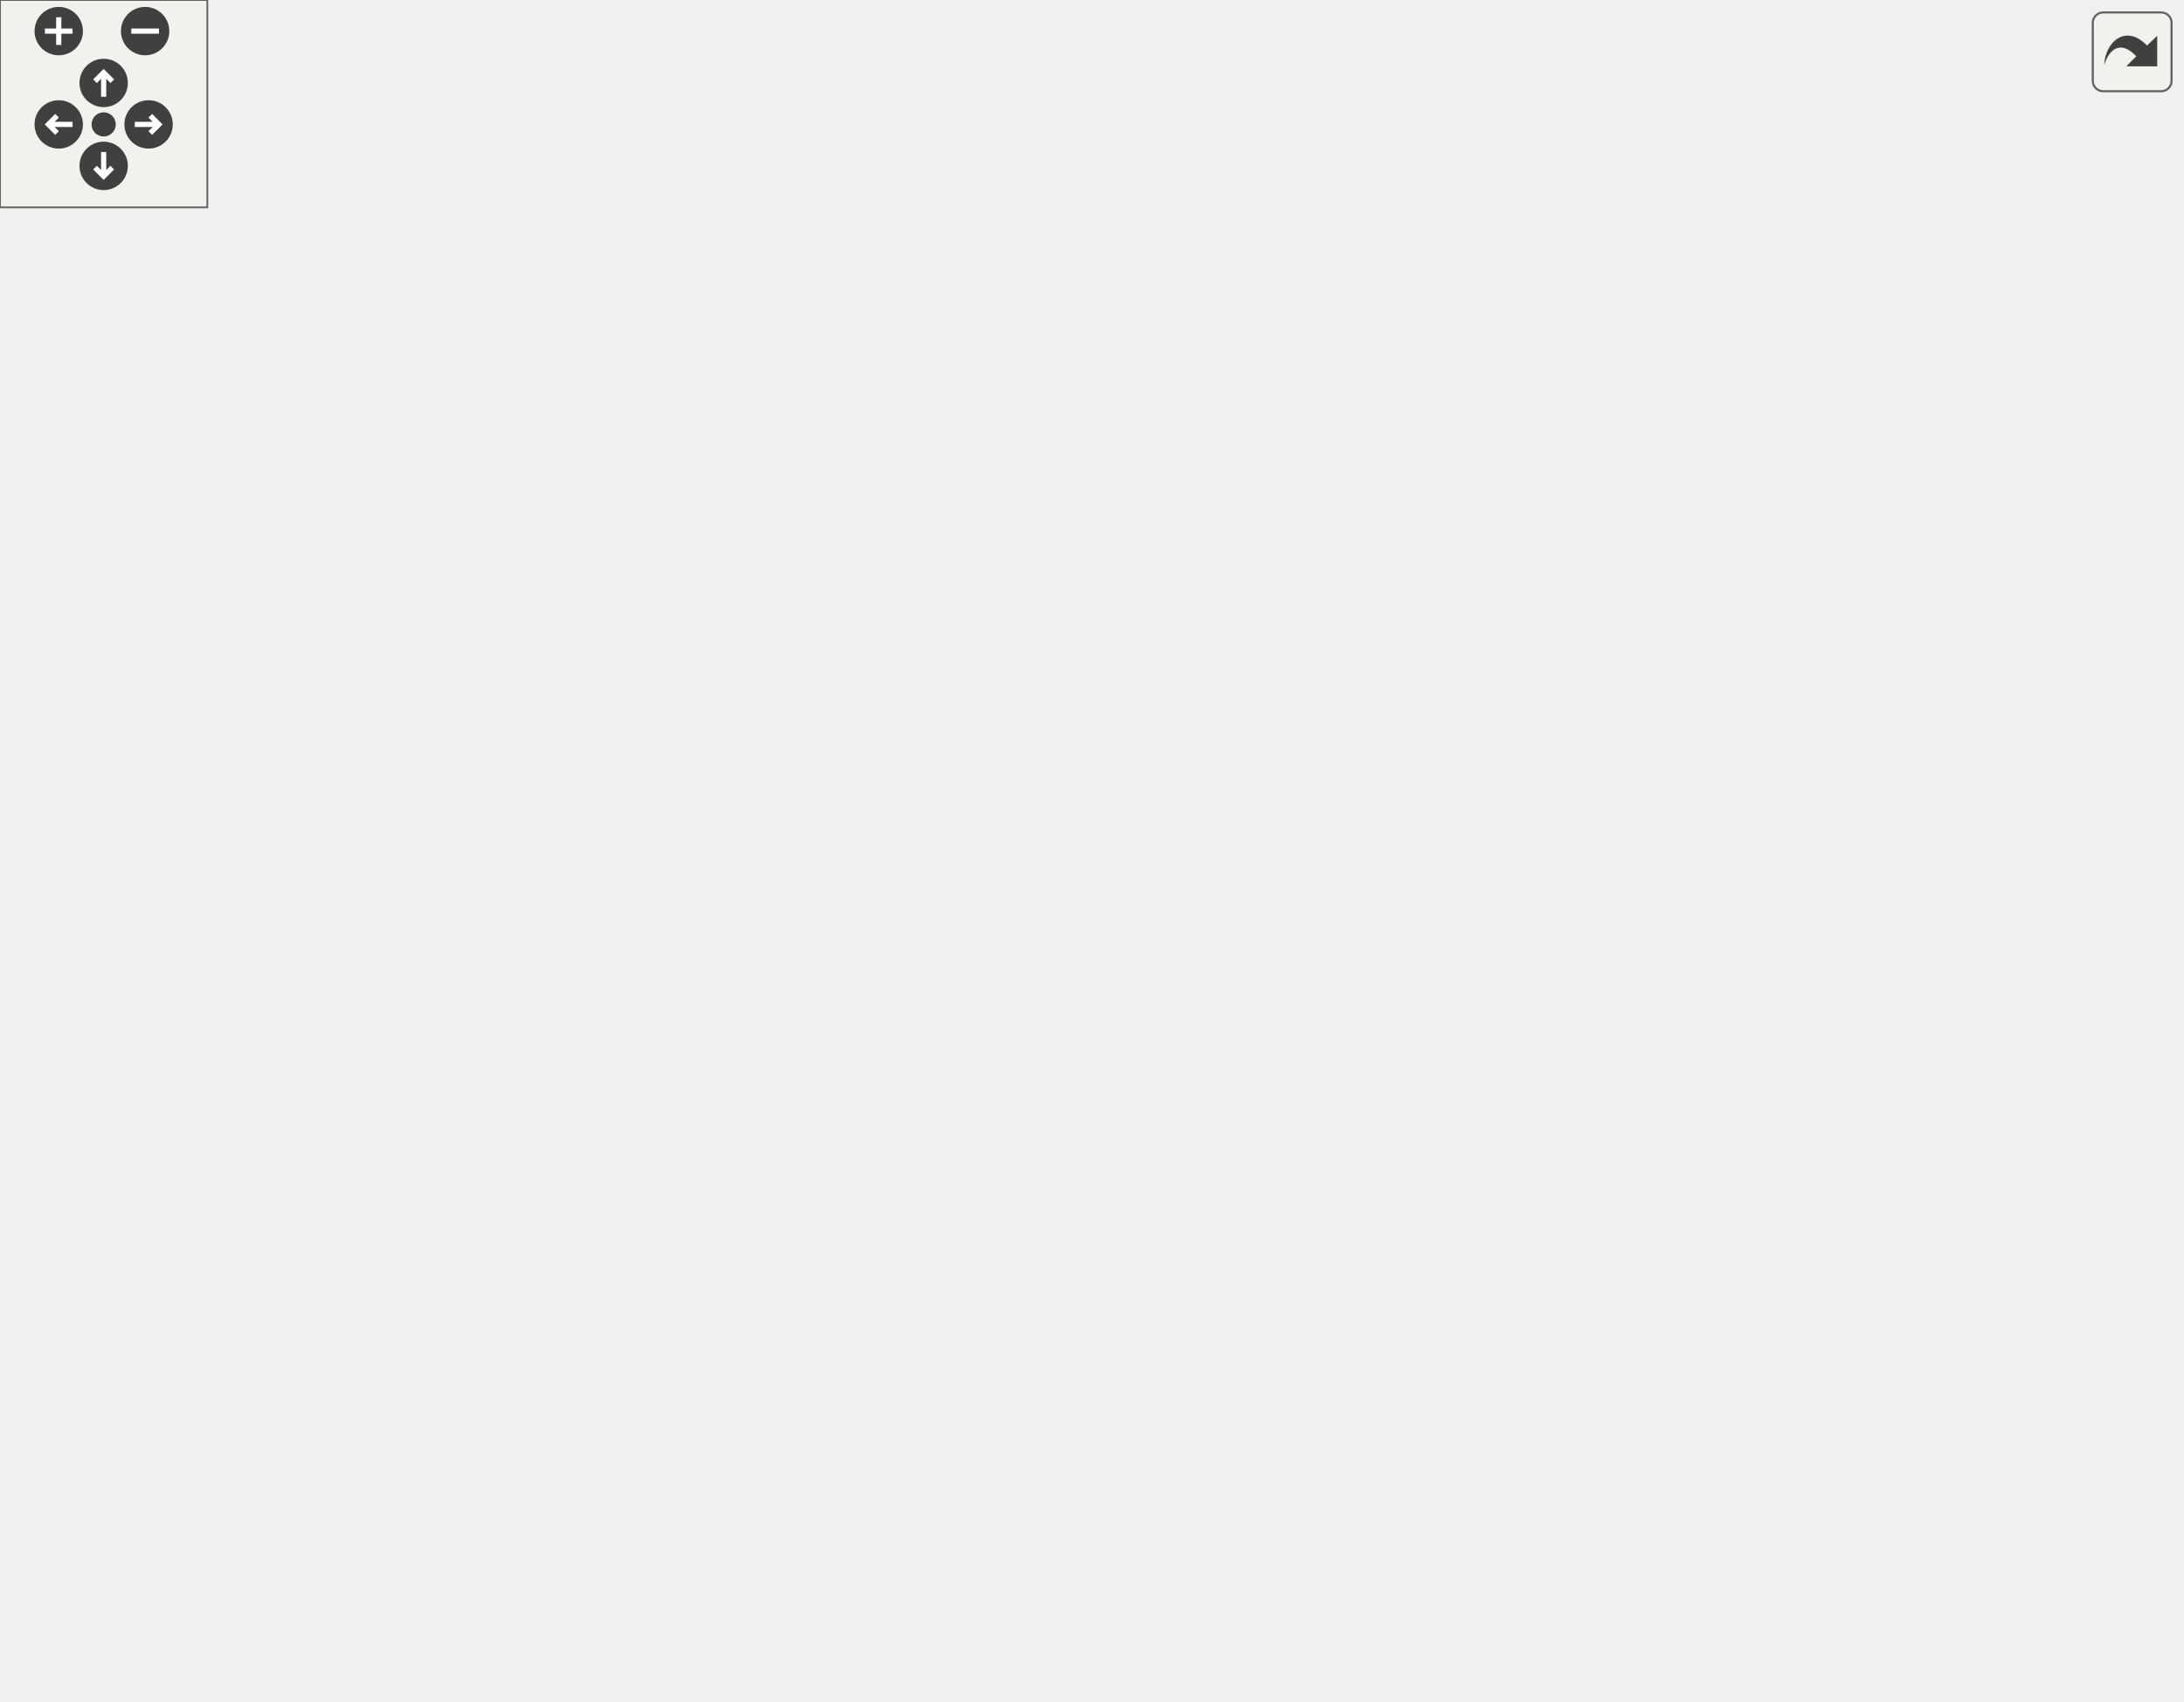
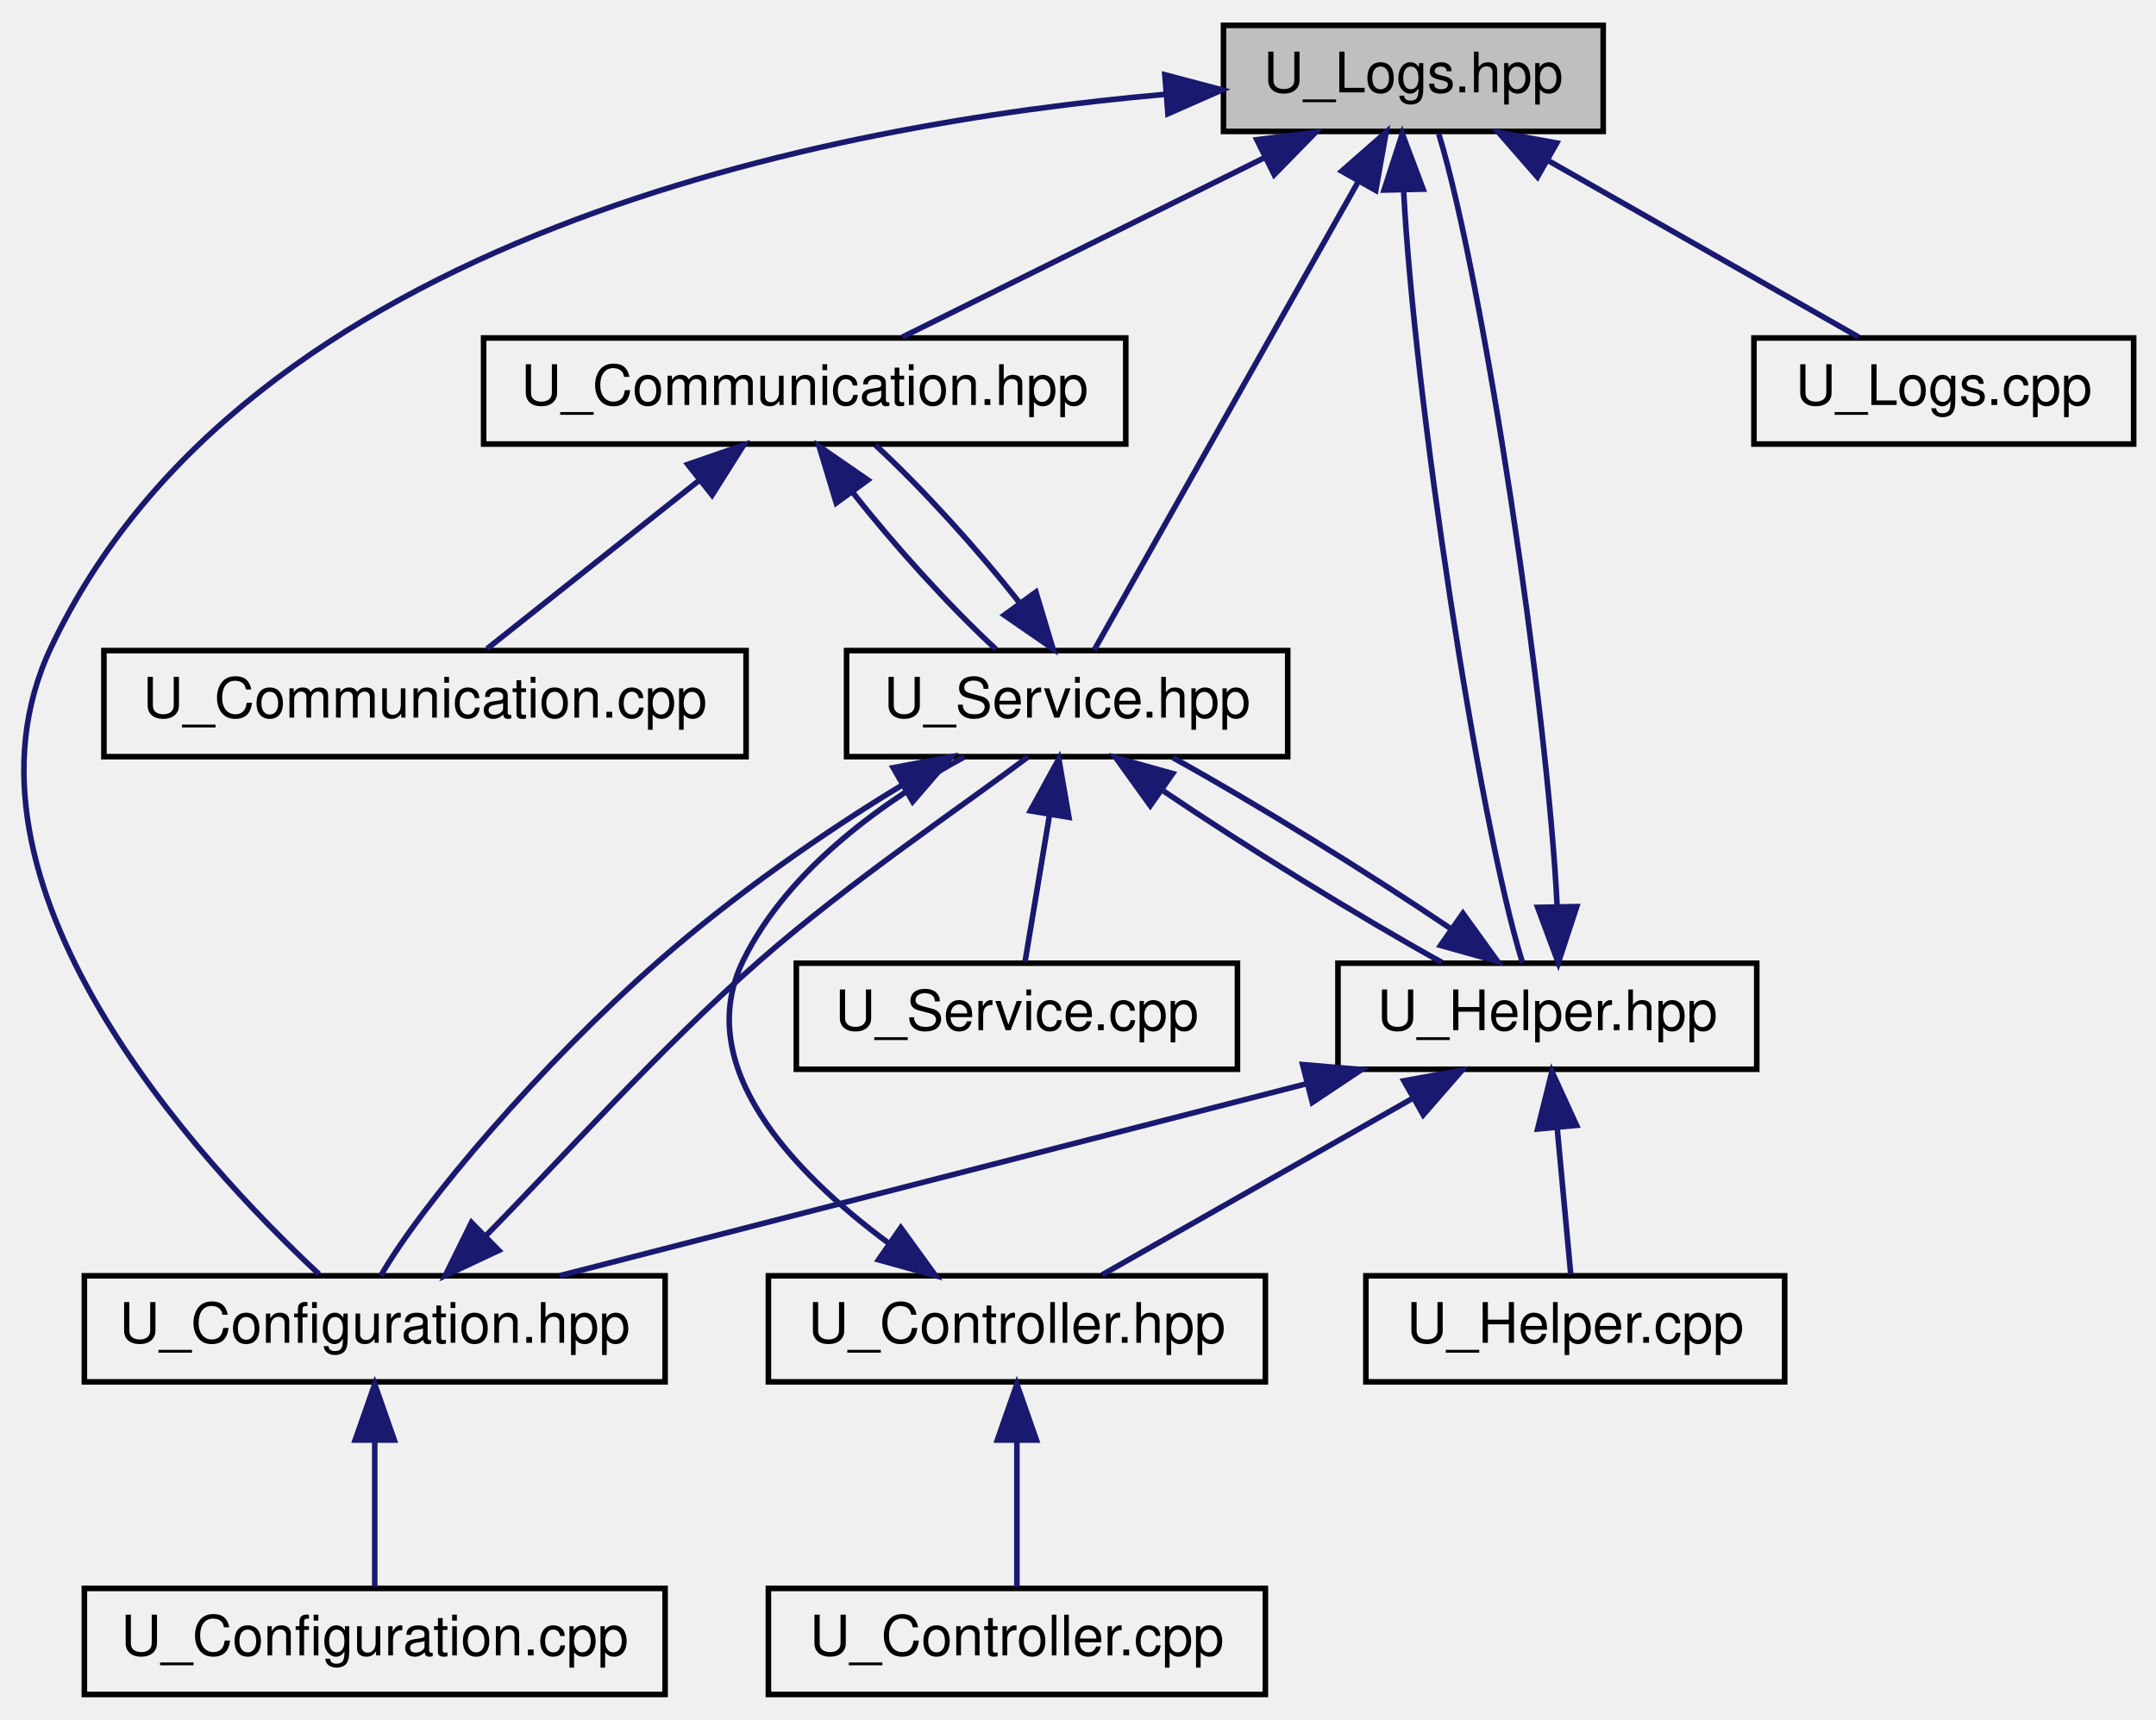
- <svg xmlns="http://www.w3.org/2000/svg" xmlns:xlink="http://www.w3.org/1999/xlink" id="main" version="1.1" xml:space="preserve">
-   <style type="text/css">
- .edge:hover path { stroke: red; }
- .edge:hover polygon { stroke: red; fill: red; }
- </style>
-   <defs>
-     <circle id="rim" cx="0" cy="0" r="7" />
-     <circle id="rim2" cx="0" cy="0" r="3.5" />
-     <g id="zoomPlus">
-       <use xlink:href="#rim" fill="#404040">
-         <set attributeName="fill" to="#808080" begin="zoomplus.mouseover" end="zoomplus.mouseout" />
-       </use>
-       <path d="M-4,0h8M0,-4v8" fill="none" stroke="white" stroke-width="1.5" pointer-events="none" />
-     </g>
-     <g id="zoomMin">
-       <use xlink:href="#rim" fill="#404040">
-         <set attributeName="fill" to="#808080" begin="zoomminus.mouseover" end="zoomminus.mouseout" />
-       </use>
-       <path d="M-4,0h8" fill="none" stroke="white" stroke-width="1.5" pointer-events="none" />
-     </g>
-     <g id="dirArrow">
-       <path fill="none" stroke="white" stroke-width="1.5" d="M0,-3.0v7 M-2.5,-0.5L0,-3.0L2.5,-0.5" />
-     </g>
-     <g id="resetDef">
-       <use xlink:href="#rim2" fill="#404040">
-         <set attributeName="fill" to="#808080" begin="reset.mouseover" end="reset.mouseout" />
-       </use>
-     </g>
-   </defs>
-   <svg id="graph" class="graph">
-     <g id="viewport">
-       <g id="node1" class="node">
-         <g id="a_node1">
-           <a xlink:title="Header for U_Logs.cpp.">
-             <polygon fill="#bfbfbf" stroke="black" points="352.31,-390.5 352.31,-431.5 497.31,-431.5 497.31,-390.5 352.31,-390.5" />
-             <text text-anchor="start" x="360.31" y="-419.5" font-family="Helvetica,sans-Serif" font-size="10.00">C:/Users/Gshoo/Desktop</text>
-             <text text-anchor="start" x="360.31" y="-408.5" font-family="Helvetica,sans-Serif" font-size="10.00">/pi-defender-tmp/Sources</text>
-             <text text-anchor="middle" x="424.81" y="-397.5" font-family="Helvetica,sans-Serif" font-size="10.00">/PI-Defender_UM/U_Logs.hpp</text>
-           </a>
-         </g>
-       </g>
-       <g id="node2" class="node">
-         <g id="a_node2">
-           <a xlink:href="_u___communication_8hpp.html" target="_top" xlink:title="Header for U_Communication.cpp.">
-             <polygon fill="none" stroke="black" points="182.31,-312.5 182.31,-353.5 373.31,-353.5 373.31,-312.5 182.31,-312.5" />
-             <text text-anchor="start" x="190.31" y="-341.5" font-family="Helvetica,sans-Serif" font-size="10.00">C:/Users/Gshoo/Desktop</text>
-             <text text-anchor="start" x="190.31" y="-330.5" font-family="Helvetica,sans-Serif" font-size="10.00">/pi-defender-tmp/Sources</text>
-             <text text-anchor="middle" x="277.81" y="-319.5" font-family="Helvetica,sans-Serif" font-size="10.00">/PI-Defender_UM/U_Communication.hpp</text>
-           </a>
-         </g>
-       </g>
-       <g id="edge1" class="edge">
-         <path fill="none" stroke="midnightblue" d="M377.94,-385.77C357.79,-375.35 334.55,-363.34 315.54,-353.51" />
-         <polygon fill="midnightblue" stroke="midnightblue" points="376.46,-388.94 386.95,-390.43 379.68,-382.73 376.46,-388.94" />
-       </g>
-       <g id="node4" class="node">
-         <g id="a_node4">
-           <a xlink:href="_u___service_8hpp.html" target="_top" xlink:title="Header for U_Service.cpp.">
-             <polygon fill="none" stroke="black" points="228.31,-234.5 228.31,-275.5 383.31,-275.5 383.31,-234.5 228.31,-234.5" />
-             <text text-anchor="start" x="236.31" y="-263.5" font-family="Helvetica,sans-Serif" font-size="10.00">C:/Users/Gshoo/Desktop</text>
-             <text text-anchor="start" x="236.31" y="-252.5" font-family="Helvetica,sans-Serif" font-size="10.00">/pi-defender-tmp/Sources</text>
-             <text text-anchor="middle" x="305.81" y="-241.5" font-family="Helvetica,sans-Serif" font-size="10.00">/PI-Defender_UM/U_Service.hpp</text>
-           </a>
-         </g>
-       </g>
-       <g id="edge20" class="edge">
-         <path fill="none" stroke="midnightblue" d="M416.75,-380.48C410.06,-359.78 399,-332.3 382.81,-312 371.36,-297.66 355.37,-285.22 340.92,-275.74" />
-         <polygon fill="midnightblue" stroke="midnightblue" points="413.49,-381.79 419.77,-390.32 420.18,-379.73 413.49,-381.79" />
-       </g>
-       <g id="node5" class="node">
-         <g id="a_node5">
-           <a xlink:href="_u___configuration_8hpp.html" target="_top" xlink:title="Header for U_Configuration.cpp.">
-             <polygon fill="none" stroke="black" points="33.81,-78.5 33.81,-119.5 213.81,-119.5 213.81,-78.5 33.81,-78.5" />
-             <text text-anchor="start" x="41.81" y="-107.5" font-family="Helvetica,sans-Serif" font-size="10.00">C:/Users/Gshoo/Desktop</text>
-             <text text-anchor="start" x="41.81" y="-96.5" font-family="Helvetica,sans-Serif" font-size="10.00">/pi-defender-tmp/Sources</text>
-             <text text-anchor="middle" x="123.81" y="-85.5" font-family="Helvetica,sans-Serif" font-size="10.00">/PI-Defender_UM/U_Configuration.hpp</text>
-           </a>
-         </g>
-       </g>
-       <g id="edge17" class="edge">
-         <path fill="none" stroke="midnightblue" d="M342.16,-396.04C231.71,-375.38 45.67,-332.92 9.81,-276 -26.19,-218.86 49.84,-152.12 94.44,-119.69" />
-         <polygon fill="midnightblue" stroke="midnightblue" points="341.8,-399.53 352.27,-397.91 343.07,-392.65 341.8,-399.53" />
-       </g>
-       <g id="node7" class="node">
-         <g id="a_node7">
-           <a xlink:href="_u___helper_8hpp.html" target="_top" xlink:title="Header for U_Helper.cpp.">
-             <polygon fill="none" stroke="black" points="372.81,-156.5 372.81,-197.5 524.81,-197.5 524.81,-156.5 372.81,-156.5" />
-             <text text-anchor="start" x="380.81" y="-185.5" font-family="Helvetica,sans-Serif" font-size="10.00">C:/Users/Gshoo/Desktop</text>
-             <text text-anchor="start" x="380.81" y="-174.5" font-family="Helvetica,sans-Serif" font-size="10.00">/pi-defender-tmp/Sources</text>
-             <text text-anchor="middle" x="448.81" y="-163.5" font-family="Helvetica,sans-Serif" font-size="10.00">/PI-Defender_UM/U_Helper.hpp</text>
-           </a>
-         </g>
-       </g>
-       <g id="edge18" class="edge">
-         <path fill="none" stroke="midnightblue" d="M423.2,-380.11C425.23,-331.94 435.14,-238.44 442.79,-197.73" />
-         <polygon fill="midnightblue" stroke="midnightblue" points="419.69,-380.11 422.87,-390.22 426.69,-380.34 419.69,-380.11" />
-       </g>
-       <g id="node12" class="node">
-         <g id="a_node12">
-           <a xlink:href="_u___logs_8cpp.html" target="_top" xlink:title="Report Event to ETW.">
-             <polygon fill="none" stroke="black" points="486.31,-312.5 486.31,-353.5 631.31,-353.5 631.31,-312.5 486.31,-312.5" />
-             <text text-anchor="start" x="494.31" y="-341.5" font-family="Helvetica,sans-Serif" font-size="10.00">C:/Users/Gshoo/Desktop</text>
-             <text text-anchor="start" x="494.31" y="-330.5" font-family="Helvetica,sans-Serif" font-size="10.00">/pi-defender-tmp/Sources</text>
-             <text text-anchor="middle" x="558.81" y="-319.5" font-family="Helvetica,sans-Serif" font-size="10.00">/PI-Defender_UM/U_Logs.cpp</text>
-           </a>
-         </g>
-       </g>
-       <g id="edge19" class="edge">
-         <path fill="none" stroke="midnightblue" d="M468.03,-385.49C486.28,-375.13 507.24,-363.25 524.42,-353.51" />
-         <polygon fill="midnightblue" stroke="midnightblue" points="466.29,-382.45 459.32,-390.43 469.74,-388.54 466.29,-382.45" />
-       </g>
-       <g id="node3" class="node">
-         <g id="a_node3">
-           <a xlink:href="_u___communication_8cpp.html" target="_top" xlink:title="Manage the communication with the driver (Connect|Reply|ListenerThread|WorkerThread)">
-             <polygon fill="none" stroke="black" points="19.31,-234.5 19.31,-275.5 210.31,-275.5 210.31,-234.5 19.31,-234.5" />
-             <text text-anchor="start" x="27.31" y="-263.5" font-family="Helvetica,sans-Serif" font-size="10.00">C:/Users/Gshoo/Desktop</text>
-             <text text-anchor="start" x="27.31" y="-252.5" font-family="Helvetica,sans-Serif" font-size="10.00">/pi-defender-tmp/Sources</text>
-             <text text-anchor="middle" x="114.81" y="-241.5" font-family="Helvetica,sans-Serif" font-size="10.00">/PI-Defender_UM/U_Communication.cpp</text>
-           </a>
-         </g>
-       </g>
-       <g id="edge2" class="edge">
-         <path fill="none" stroke="midnightblue" d="M226.74,-308.19C204.19,-297.67 178.01,-285.47 156.64,-275.51" />
-         <polygon fill="midnightblue" stroke="midnightblue" points="225.29,-311.37 235.83,-312.43 228.25,-305.03 225.29,-311.37" />
-       </g>
-       <g id="edge3" class="edge">
-         <path fill="none" stroke="midnightblue" d="M282.05,-302.59C285.06,-293.51 288.86,-283.74 292.64,-275.51" />
-         <polygon fill="midnightblue" stroke="midnightblue" points="278.62,-301.84 279.03,-312.43 285.31,-303.89 278.62,-301.84" />
-       </g>
-       <g id="edge4" class="edge">
-         <path fill="none" stroke="midnightblue" d="M301.59,-285.34C298.58,-294.41 294.78,-304.18 291.01,-312.43" />
-         <polygon fill="midnightblue" stroke="midnightblue" points="305.02,-286.09 304.6,-275.51 298.33,-284.04 305.02,-286.09" />
-       </g>
-       <g id="edge5" class="edge">
-         <path fill="none" stroke="midnightblue" d="M222.61,-230.63C203.71,-222.37 184.83,-211.64 169.81,-198 145.83,-176.23 129.82,-141.48 123.99,-119.75" />
-         <polygon fill="midnightblue" stroke="midnightblue" points="221.3,-233.87 231.87,-234.48 223.99,-227.41 221.3,-233.87" />
-       </g>
-       <g id="edge8" class="edge">
-         <path fill="none" stroke="midnightblue" d="M345.58,-229.49C364.43,-219.13 386.92,-207.25 406.12,-197.51" />
-         <polygon fill="midnightblue" stroke="midnightblue" points="343.7,-226.52 336.65,-234.43 347.09,-232.65 343.7,-226.52" />
-       </g>
-       <g id="node11" class="node">
-         <g id="a_node11">
-           <a xlink:href="_u___service_8cpp.html" target="_top" xlink:title="Entrypoint of the process &amp; the service.">
-             <polygon fill="none" stroke="black" points="199.31,-156.5 199.31,-197.5 354.31,-197.5 354.31,-156.5 199.31,-156.5" />
-             <text text-anchor="start" x="207.31" y="-185.5" font-family="Helvetica,sans-Serif" font-size="10.00">C:/Users/Gshoo/Desktop</text>
-             <text text-anchor="start" x="207.31" y="-174.5" font-family="Helvetica,sans-Serif" font-size="10.00">/pi-defender-tmp/Sources</text>
-             <text text-anchor="middle" x="276.81" y="-163.5" font-family="Helvetica,sans-Serif" font-size="10.00">/PI-Defender_UM/U_Service.cpp</text>
-           </a>
-         </g>
-       </g>
-       <g id="edge16" class="edge">
-         <path fill="none" stroke="midnightblue" d="M294.7,-224.88C291.2,-215.72 287.43,-205.83 284.25,-197.51" />
-         <polygon fill="midnightblue" stroke="midnightblue" points="291.5,-226.33 298.34,-234.43 298.04,-223.84 291.5,-226.33" />
-       </g>
-       <g id="edge7" class="edge">
-         <path fill="none" stroke="midnightblue" d="M141.5,-128.75C152.08,-150.23 166.92,-179.03 187.81,-198 205.29,-213.88 228,-225.8 248.86,-234.48" />
-         <polygon fill="midnightblue" stroke="midnightblue" points="144.63,-127.18 137.08,-119.75 138.35,-130.27 144.63,-127.18" />
-       </g>
-       <g id="node6" class="node">
-         <g id="a_node6">
-           <a xlink:href="_u___configuration_8cpp.html" target="_top" xlink:title="Set all the needed configuration for the driver and the user-mode service.">
-             <polygon fill="none" stroke="black" points="33.81,-0.5 33.81,-41.5 213.81,-41.5 213.81,-0.5 33.81,-0.5" />
-             <text text-anchor="start" x="41.81" y="-29.5" font-family="Helvetica,sans-Serif" font-size="10.00">C:/Users/Gshoo/Desktop</text>
-             <text text-anchor="start" x="41.81" y="-18.5" font-family="Helvetica,sans-Serif" font-size="10.00">/pi-defender-tmp/Sources</text>
-             <text text-anchor="middle" x="123.81" y="-7.5" font-family="Helvetica,sans-Serif" font-size="10.00">/PI-Defender_UM/U_Configuration.cpp</text>
-           </a>
-         </g>
-       </g>
-       <g id="edge6" class="edge">
-         <path fill="none" stroke="midnightblue" d="M123.81,-68.3C123.81,-59.3 123.81,-49.65 123.81,-41.51" />
-         <polygon fill="midnightblue" stroke="midnightblue" points="120.31,-68.43 123.81,-78.43 127.31,-68.43 120.31,-68.43" />
-       </g>
-       <g id="edge14" class="edge">
-         <path fill="none" stroke="midnightblue" d="M450.42,-207.83C448.4,-255.96 438.48,-349.47 430.83,-390.22" />
-         <polygon fill="midnightblue" stroke="midnightblue" points="453.92,-207.84 450.74,-197.73 446.93,-207.61 453.92,-207.84" />
-       </g>
-       <g id="edge15" class="edge">
-         <path fill="none" stroke="midnightblue" d="M409.17,-202.44C390.33,-212.79 367.85,-224.68 348.62,-234.43" />
-         <polygon fill="midnightblue" stroke="midnightblue" points="411.04,-205.41 418.09,-197.51 407.65,-199.29 411.04,-205.41" />
-       </g>
-       <g id="edge9" class="edge">
-         <path fill="none" stroke="midnightblue" d="M362.46,-155.69C305.62,-142.37 251.24,-129.68 207.67,-119.53" />
-         <polygon fill="midnightblue" stroke="midnightblue" points="361.82,-159.13 372.35,-158 363.42,-152.31 361.82,-159.13" />
-       </g>
-       <g id="node8" class="node">
-         <g id="a_node8">
-           <a xlink:href="_u___controller_8hpp.html" target="_top" xlink:title="Header for U_Controller.cpp.">
-             <polygon fill="none" stroke="black" points="232.31,-78.5 232.31,-119.5 397.31,-119.5 397.31,-78.5 232.31,-78.5" />
-             <text text-anchor="start" x="240.31" y="-107.5" font-family="Helvetica,sans-Serif" font-size="10.00">C:/Users/Gshoo/Desktop</text>
-             <text text-anchor="start" x="240.31" y="-96.5" font-family="Helvetica,sans-Serif" font-size="10.00">/pi-defender-tmp/Sources</text>
-             <text text-anchor="middle" x="314.81" y="-85.5" font-family="Helvetica,sans-Serif" font-size="10.00">/PI-Defender_UM/U_Controller.hpp</text>
-           </a>
-         </g>
-       </g>
-       <g id="edge10" class="edge">
-         <path fill="none" stroke="midnightblue" d="M405.59,-151.49C387.33,-141.13 366.38,-129.25 349.2,-119.51" />
-         <polygon fill="midnightblue" stroke="midnightblue" points="403.87,-154.54 414.3,-156.43 407.33,-148.45 403.87,-154.54" />
-       </g>
-       <g id="node10" class="node">
-         <g id="a_node10">
-           <a xlink:href="_u___helper_8cpp.html" target="_top" xlink:title="Help function used by several .cpp files.">
-             <polygon fill="none" stroke="black" points="415.81,-78.5 415.81,-119.5 567.81,-119.5 567.81,-78.5 415.81,-78.5" />
-             <text text-anchor="start" x="423.81" y="-107.5" font-family="Helvetica,sans-Serif" font-size="10.00">C:/Users/Gshoo/Desktop</text>
-             <text text-anchor="start" x="423.81" y="-96.5" font-family="Helvetica,sans-Serif" font-size="10.00">/pi-defender-tmp/Sources</text>
-             <text text-anchor="middle" x="491.81" y="-85.5" font-family="Helvetica,sans-Serif" font-size="10.00">/PI-Defender_UM/U_Helper.cpp</text>
-           </a>
-         </g>
-       </g>
-       <g id="edge13" class="edge">
-         <path fill="none" stroke="midnightblue" d="M464.95,-147.47C470.23,-138.14 475.96,-128.01 480.77,-119.51" />
-         <polygon fill="midnightblue" stroke="midnightblue" points="461.76,-146 459.88,-156.43 467.85,-149.45 461.76,-146" />
-       </g>
-       <g id="edge12" class="edge">
-         <path fill="none" stroke="midnightblue" d="M226.01,-124.18C211.66,-132.02 198.64,-142.36 189.81,-156 179.66,-171.67 179.88,-182.19 189.81,-198 200.09,-214.38 216.67,-226.09 234.11,-234.41" />
-         <polygon fill="midnightblue" stroke="midnightblue" points="227.72,-127.23 235.08,-119.61 224.58,-120.98 227.72,-127.23" />
-       </g>
-       <g id="node9" class="node">
-         <g id="a_node9">
-           <a xlink:href="_u___controller_8cpp.html" target="_top" xlink:title="Controll the service/driver (Install|Start|Stop|Delete|Query)">
-             <polygon fill="none" stroke="black" points="232.31,-0.5 232.31,-41.5 397.31,-41.5 397.31,-0.5 232.31,-0.5" />
-             <text text-anchor="start" x="240.31" y="-29.5" font-family="Helvetica,sans-Serif" font-size="10.00">C:/Users/Gshoo/Desktop</text>
-             <text text-anchor="start" x="240.31" y="-18.5" font-family="Helvetica,sans-Serif" font-size="10.00">/pi-defender-tmp/Sources</text>
-             <text text-anchor="middle" x="314.81" y="-7.5" font-family="Helvetica,sans-Serif" font-size="10.00">/PI-Defender_UM/U_Controller.cpp</text>
-           </a>
-         </g>
-       </g>
-       <g id="edge11" class="edge">
-         <path fill="none" stroke="midnightblue" d="M314.81,-68.3C314.81,-59.3 314.81,-49.65 314.81,-41.51" />
-         <polygon fill="midnightblue" stroke="midnightblue" points="311.31,-68.43 314.81,-78.43 318.31,-68.43 311.31,-68.43" />
+ <svg xmlns="http://www.w3.org/2000/svg" xmlns:xlink="http://www.w3.org/1999/xlink" width="386pt" height="308pt" viewBox="0.00 0.00 386.11 308.00">
+   <g id="graph0" class="graph" transform="scale(1 1) rotate(0) translate(4 304)">
+     <g id="node1" class="node">
+       <g id="a_node1">
+         <a xlink:title="Header for U_Logs.cpp.">
+           <polygon fill="#bfbfbf" stroke="black" points="215.11,-280.5 215.11,-299.5 283.11,-299.5 283.11,-280.5 215.11,-280.5" />
+           <text text-anchor="middle" x="249.11" y="-287.5" font-family="Helvetica,sans-Serif" font-size="10.00">U_Logs.hpp</text>
+         </a>
      </g>
    </g>
-   </svg>
-   <g id="navigator" transform="translate(0 0)" fill="#404254">
-     <rect fill="#f2f5e9" fill-opacity="0.5" stroke="#606060" stroke-width=".5" x="0" y="0" width="60" height="60" />
-     <use id="zoomplus" xlink:href="#zoomPlus" x="17" y="9" />
-     <use id="zoomminus" xlink:href="#zoomMin" x="42" y="9" />
-     <use id="reset" xlink:href="#resetDef" x="30" y="36" />
-     <g id="arrowUp" xlink:href="#dirArrow" transform="translate(30 24)">
-       <use xlink:href="#rim" fill="#404040">
-         <set attributeName="fill" to="#808080" begin="arrowUp.mouseover" end="arrowUp.mouseout" />
-       </use>
-       <path fill="none" stroke="white" stroke-width="1.5" d="M0,-3.0v7 M-2.5,-0.5L0,-3.0L2.5,-0.5" />
+     <g id="node2" class="node">
+       <g id="a_node2">
+         <a xlink:href="_u___communication_8hpp.html" target="_top" xlink:title="Header for U_Communication.cpp.">
+           <polygon fill="none" stroke="black" points="82.61,-224.5 82.61,-243.5 197.61,-243.5 197.61,-224.5 82.61,-224.5" />
+           <text text-anchor="middle" x="140.11" y="-231.5" font-family="Helvetica,sans-Serif" font-size="10.00">U_Communication.hpp</text>
+         </a>
+       </g>
    </g>
-     <g id="arrowRight" xlink:href="#dirArrow" transform="rotate(90) translate(36 -43)">
-       <use xlink:href="#rim" fill="#404040">
-         <set attributeName="fill" to="#808080" begin="arrowRight.mouseover" end="arrowRight.mouseout" />
-       </use>
-       <path fill="none" stroke="white" stroke-width="1.5" d="M0,-3.0v7 M-2.5,-0.5L0,-3.0L2.5,-0.5" />
+     <g id="edge1" class="edge">
+       <path fill="none" stroke="midnightblue" d="M222.59,-275.86C202.38,-265.85 175.12,-252.35 157.58,-243.65" />
+       <polygon fill="midnightblue" stroke="midnightblue" points="221.08,-279.02 231.59,-280.32 224.19,-272.75 221.08,-279.02" />
    </g>
-     <g id="arrowDown" xlink:href="#dirArrow" transform="rotate(180) translate(-30 -48)">
-       <use xlink:href="#rim" fill="#404040">
-         <set attributeName="fill" to="#808080" begin="arrowDown.mouseover" end="arrowDown.mouseout" />
-       </use>
-       <path fill="none" stroke="white" stroke-width="1.5" d="M0,-3.0v7 M-2.5,-0.5L0,-3.0L2.5,-0.5" />
+     <g id="node4" class="node">
+       <g id="a_node4">
+         <a xlink:href="_u___service_8hpp.html" target="_top" xlink:title="Header for U_Service.cpp.">
+           <polygon fill="none" stroke="black" points="147.61,-168.5 147.61,-187.5 226.61,-187.5 226.61,-168.5 147.61,-168.5" />
+           <text text-anchor="middle" x="187.11" y="-175.5" font-family="Helvetica,sans-Serif" font-size="10.00">U_Service.hpp</text>
+         </a>
+       </g>
    </g>
-     <g id="arrowLeft" xlink:href="#dirArrow" transform="rotate(270) translate(-36 17)">
-       <use xlink:href="#rim" fill="#404040">
-         <set attributeName="fill" to="#808080" begin="arrowLeft.mouseover" end="arrowLeft.mouseout" />
-       </use>
-       <path fill="none" stroke="white" stroke-width="1.5" d="M0,-3.0v7 M-2.5,-0.5L0,-3.0L2.5,-0.5" />
+     <g id="edge20" class="edge">
+       <path fill="none" stroke="midnightblue" d="M239.32,-271.64C225.85,-247.74 202.12,-205.63 191.95,-187.59" />
+       <polygon fill="midnightblue" stroke="midnightblue" points="236.28,-273.38 244.24,-280.37 242.38,-269.94 236.28,-273.38" />
+     </g>
+     <g id="node5" class="node">
+       <g id="a_node5">
+         <a xlink:href="_u___configuration_8hpp.html" target="_top" xlink:title="Header for U_Configuration.cpp.">
+           <polygon fill="none" stroke="black" points="11.11,-56.5 11.11,-75.5 115.11,-75.5 115.11,-56.5 11.11,-56.5" />
+           <text text-anchor="middle" x="63.11" y="-63.5" font-family="Helvetica,sans-Serif" font-size="10.00">U_Configuration.hpp</text>
+         </a>
+       </g>
+     </g>
+     <g id="edge17" class="edge">
+       <path fill="none" stroke="midnightblue" d="M204.85,-287.16C144.52,-281.85 39.97,-261.88 5.11,-188 -14.78,-145.87 31.81,-95.71 53.14,-75.79" />
+       <polygon fill="midnightblue" stroke="midnightblue" points="204.61,-290.65 214.86,-287.94 205.16,-283.67 204.61,-290.65" />
+     </g>
+     <g id="node7" class="node">
+       <g id="a_node7">
+         <a xlink:href="_u___helper_8hpp.html" target="_top" xlink:title="Header for U_Helper.cpp.">
+           <polygon fill="none" stroke="black" points="235.61,-112.5 235.61,-131.5 310.61,-131.5 310.61,-112.5 235.61,-112.5" />
+           <text text-anchor="middle" x="273.11" y="-119.5" font-family="Helvetica,sans-Serif" font-size="10.00">U_Helper.hpp</text>
+         </a>
+       </g>
+     </g>
+     <g id="edge18" class="edge">
+       <path fill="none" stroke="midnightblue" d="M247.37,-269.93C249.19,-233.92 260.71,-157.23 268.66,-131.57" />
+       <polygon fill="midnightblue" stroke="midnightblue" points="243.87,-270 247.13,-280.08 250.86,-270.16 243.87,-270" />
+     </g>
+     <g id="node12" class="node">
+       <g id="a_node12">
+         <a xlink:href="_u___logs_8cpp.html" target="_top" xlink:title="Report Event to ETW.">
+           <polygon fill="none" stroke="black" points="310.11,-224.5 310.11,-243.5 378.11,-243.5 378.11,-224.5 310.11,-224.5" />
+           <text text-anchor="middle" x="344.11" y="-231.5" font-family="Helvetica,sans-Serif" font-size="10.00">U_Logs.cpp</text>
+         </a>
+       </g>
+     </g>
+     <g id="edge19" class="edge">
+       <path fill="none" stroke="midnightblue" d="M273.43,-275.18C290.91,-265.24 313.94,-252.15 328.88,-243.65" />
+       <polygon fill="midnightblue" stroke="midnightblue" points="271.34,-272.34 264.37,-280.32 274.79,-278.43 271.34,-272.34" />
+     </g>
+     <g id="node3" class="node">
+       <g id="a_node3">
+         <a xlink:href="_u___communication_8cpp.html" target="_top" xlink:title="Manage the communication with the driver (Connect|Reply|ListenerThread|WorkerThread)">
+           <polygon fill="none" stroke="black" points="14.61,-168.5 14.61,-187.5 129.61,-187.5 129.61,-168.5 14.61,-168.5" />
+           <text text-anchor="middle" x="72.11" y="-175.5" font-family="Helvetica,sans-Serif" font-size="10.00">U_Communication.cpp</text>
+         </a>
+       </g>
+     </g>
+     <g id="edge2" class="edge">
+       <path fill="none" stroke="midnightblue" d="M121.35,-218.1C109.11,-208.38 93.55,-196.03 83.23,-187.83" />
+       <polygon fill="midnightblue" stroke="midnightblue" points="119.17,-220.85 129.18,-224.32 123.53,-215.36 119.17,-220.85" />
+     </g>
+     <g id="edge3" class="edge">
+       <path fill="none" stroke="midnightblue" d="M148.7,-215.86C156.01,-206.5 166.14,-195.33 174.36,-187.75" />
+       <polygon fill="midnightblue" stroke="midnightblue" points="145.76,-213.94 142.7,-224.08 151.42,-218.06 145.76,-213.94" />
+     </g>
+     <g id="edge4" class="edge">
+       <path fill="none" stroke="midnightblue" d="M178.56,-196.09C171.22,-205.48 161.02,-216.73 152.77,-224.32" />
+       <polygon fill="midnightblue" stroke="midnightblue" points="181.52,-197.98 184.57,-187.83 175.85,-193.86 181.52,-197.98" />
+     </g>
+     <g id="edge5" class="edge">
+       <path fill="none" stroke="midnightblue" d="M157.57,-163.4C143.59,-154.99 127.35,-143.6 114.11,-132 93.08,-113.59 71.62,-88.5 64.21,-75.54" />
+       <polygon fill="midnightblue" stroke="midnightblue" points="155.96,-166.52 166.37,-168.48 159.45,-160.45 155.96,-166.52" />
+     </g>
+     <g id="edge8" class="edge">
+       <path fill="none" stroke="midnightblue" d="M204.37,-162.34C218.87,-152.52 239.27,-139.91 254.21,-131.65" />
+       <polygon fill="midnightblue" stroke="midnightblue" points="202,-159.73 195.81,-168.32 206.01,-165.47 202,-159.73" />
+     </g>
+     <g id="node11" class="node">
+       <g id="a_node11">
+         <a xlink:href="_u___service_8cpp.html" target="_top" xlink:title="Entrypoint of the process &amp; the service.">
+           <polygon fill="none" stroke="black" points="138.61,-112.5 138.61,-131.5 217.61,-131.5 217.61,-112.5 138.61,-112.5" />
+           <text text-anchor="middle" x="178.11" y="-119.5" font-family="Helvetica,sans-Serif" font-size="10.00">U_Service.cpp</text>
+         </a>
+       </g>
+     </g>
+     <g id="edge16" class="edge">
+       <path fill="none" stroke="midnightblue" d="M183.96,-158.1C182.46,-149.14 180.75,-138.86 179.57,-131.75" />
+       <polygon fill="midnightblue" stroke="midnightblue" points="180.52,-158.79 185.62,-168.08 187.43,-157.64 180.52,-158.79" />
+     </g>
+     <g id="edge7" class="edge">
+       <path fill="none" stroke="midnightblue" d="M83.15,-82.82C96.65,-96.55 114.53,-116.61 132.11,-132 148.25,-146.14 168.85,-159.96 180.13,-168.48" />
+       <polygon fill="midnightblue" stroke="midnightblue" points="85.33,-80.05 75.74,-75.54 80.43,-85.04 85.33,-80.05" />
+     </g>
+     <g id="node6" class="node">
+       <g id="a_node6">
+         <a xlink:href="_u___configuration_8cpp.html" target="_top" xlink:title="Set all the needed configuration for the driver and the user-mode service.">
+           <polygon fill="none" stroke="black" points="11.11,-0.5 11.11,-19.5 115.11,-19.5 115.11,-0.5 11.11,-0.5" />
+           <text text-anchor="middle" x="63.11" y="-7.5" font-family="Helvetica,sans-Serif" font-size="10.00">U_Configuration.cpp</text>
+         </a>
+       </g>
+     </g>
+     <g id="edge6" class="edge">
+       <path fill="none" stroke="midnightblue" d="M63.11,-45.8C63.11,-36.91 63.11,-26.78 63.11,-19.75" />
+       <polygon fill="midnightblue" stroke="midnightblue" points="59.61,-46.08 63.11,-56.08 66.61,-46.08 59.61,-46.08" />
+     </g>
+     <g id="edge14" class="edge">
+       <path fill="none" stroke="midnightblue" d="M274.87,-141.58C273.14,-177.21 261.65,-253.95 253.66,-280.08" />
+       <polygon fill="midnightblue" stroke="midnightblue" points="278.37,-141.64 275.07,-131.57 271.37,-141.5 278.37,-141.64" />
+     </g>
+     <g id="edge15" class="edge">
+       <path fill="none" stroke="midnightblue" d="M255.62,-137.81C241.15,-147.6 220.91,-160.11 206.04,-168.32" />
+       <polygon fill="midnightblue" stroke="midnightblue" points="257.99,-140.43 264.19,-131.83 253.98,-134.68 257.99,-140.43" />
+     </g>
+     <g id="edge9" class="edge">
+       <path fill="none" stroke="midnightblue" d="M229.92,-109.89C190.26,-99.7 132.34,-84.8 96.23,-75.52" />
+       <polygon fill="midnightblue" stroke="midnightblue" points="229.28,-113.34 239.83,-112.44 231.02,-106.56 229.28,-113.34" />
+     </g>
+     <g id="node8" class="node">
+       <g id="a_node8">
+         <a xlink:href="_u___controller_8hpp.html" target="_top" xlink:title="Header for U_Controller.cpp.">
+           <polygon fill="none" stroke="black" points="133.61,-56.5 133.61,-75.5 222.61,-75.5 222.61,-56.5 133.61,-56.5" />
+           <text text-anchor="middle" x="178.11" y="-63.5" font-family="Helvetica,sans-Serif" font-size="10.00">U_Controller.hpp</text>
+         </a>
+       </g>
+     </g>
+     <g id="edge10" class="edge">
+       <path fill="none" stroke="midnightblue" d="M248.79,-107.18C231.31,-97.24 208.28,-84.15 193.33,-75.65" />
+       <polygon fill="midnightblue" stroke="midnightblue" points="247.42,-110.43 257.84,-112.32 250.88,-104.34 247.42,-110.43" />
+     </g>
+     <g id="node10" class="node">
+       <g id="a_node10">
+         <a xlink:href="_u___helper_8cpp.html" target="_top" xlink:title="Help function used by several .cpp files.">
+           <polygon fill="none" stroke="black" points="240.61,-56.5 240.61,-75.5 315.61,-75.5 315.61,-56.5 240.61,-56.5" />
+           <text text-anchor="middle" x="278.11" y="-63.5" font-family="Helvetica,sans-Serif" font-size="10.00">U_Helper.cpp</text>
+         </a>
+       </g>
+     </g>
+     <g id="edge13" class="edge">
+       <path fill="none" stroke="midnightblue" d="M274.86,-102.1C275.69,-93.14 276.64,-82.86 277.3,-75.75" />
+       <polygon fill="midnightblue" stroke="midnightblue" points="271.37,-101.8 273.93,-112.08 278.34,-102.45 271.37,-101.8" />
+     </g>
+     <g id="edge12" class="edge">
+       <path fill="none" stroke="midnightblue" d="M155.02,-81.44C138.18,-93.95 119.79,-112.98 129.11,-132 137.29,-148.71 155.01,-161 168.72,-168.47" />
+       <polygon fill="midnightblue" stroke="midnightblue" points="157.32,-84.11 163.54,-75.53 153.33,-78.36 157.32,-84.11" />
+     </g>
+     <g id="node9" class="node">
+       <g id="a_node9">
+         <a xlink:href="_u___controller_8cpp.html" target="_top" xlink:title="Controll the service/driver (Install|Start|Stop|Delete|Query)">
+           <polygon fill="none" stroke="black" points="133.61,-0.5 133.61,-19.5 222.61,-19.5 222.61,-0.5 133.61,-0.5" />
+           <text text-anchor="middle" x="178.11" y="-7.5" font-family="Helvetica,sans-Serif" font-size="10.00">U_Controller.cpp</text>
+         </a>
+       </g>
+     </g>
+     <g id="edge11" class="edge">
+       <path fill="none" stroke="midnightblue" d="M178.11,-45.8C178.11,-36.91 178.11,-26.78 178.11,-19.75" />
+       <polygon fill="midnightblue" stroke="midnightblue" points="174.61,-46.08 178.11,-56.08 181.61,-46.08 174.61,-46.08" />
    </g>
  </g>
-   <svg viewBox="0 0 15 15" width="100%" height="30px" preserveAspectRatio="xMaxYMin meet">
-     <g id="arrow_out" transform="scale(0.3 0.3)">
-       <a xlink:href="_u___logs_8hpp__dep__incl_org.svg" target="_base">
-         <rect id="button" ry="5" rx="5" y="6" x="6" height="38" width="38" fill="#f2f5e9" fill-opacity="0.5" stroke="#606060" stroke-width="1.0" />
-         <path id="arrow" d="M 11.5,31.437 C 11.94,20.098 22.043,11.323 32.159,21.979 L 37.069,17.246 C 37.069,17.246 37.088,32 37.088,32 L 22.16,31.978 C 22.16,31.978 26.998,27.14 26.998,27.14 C 18.529,18.264 13.292,25.23 11.5,31.437 z" style="fill:#404040;" />
-       </a>
-     </g>
-   </svg>
</svg>
